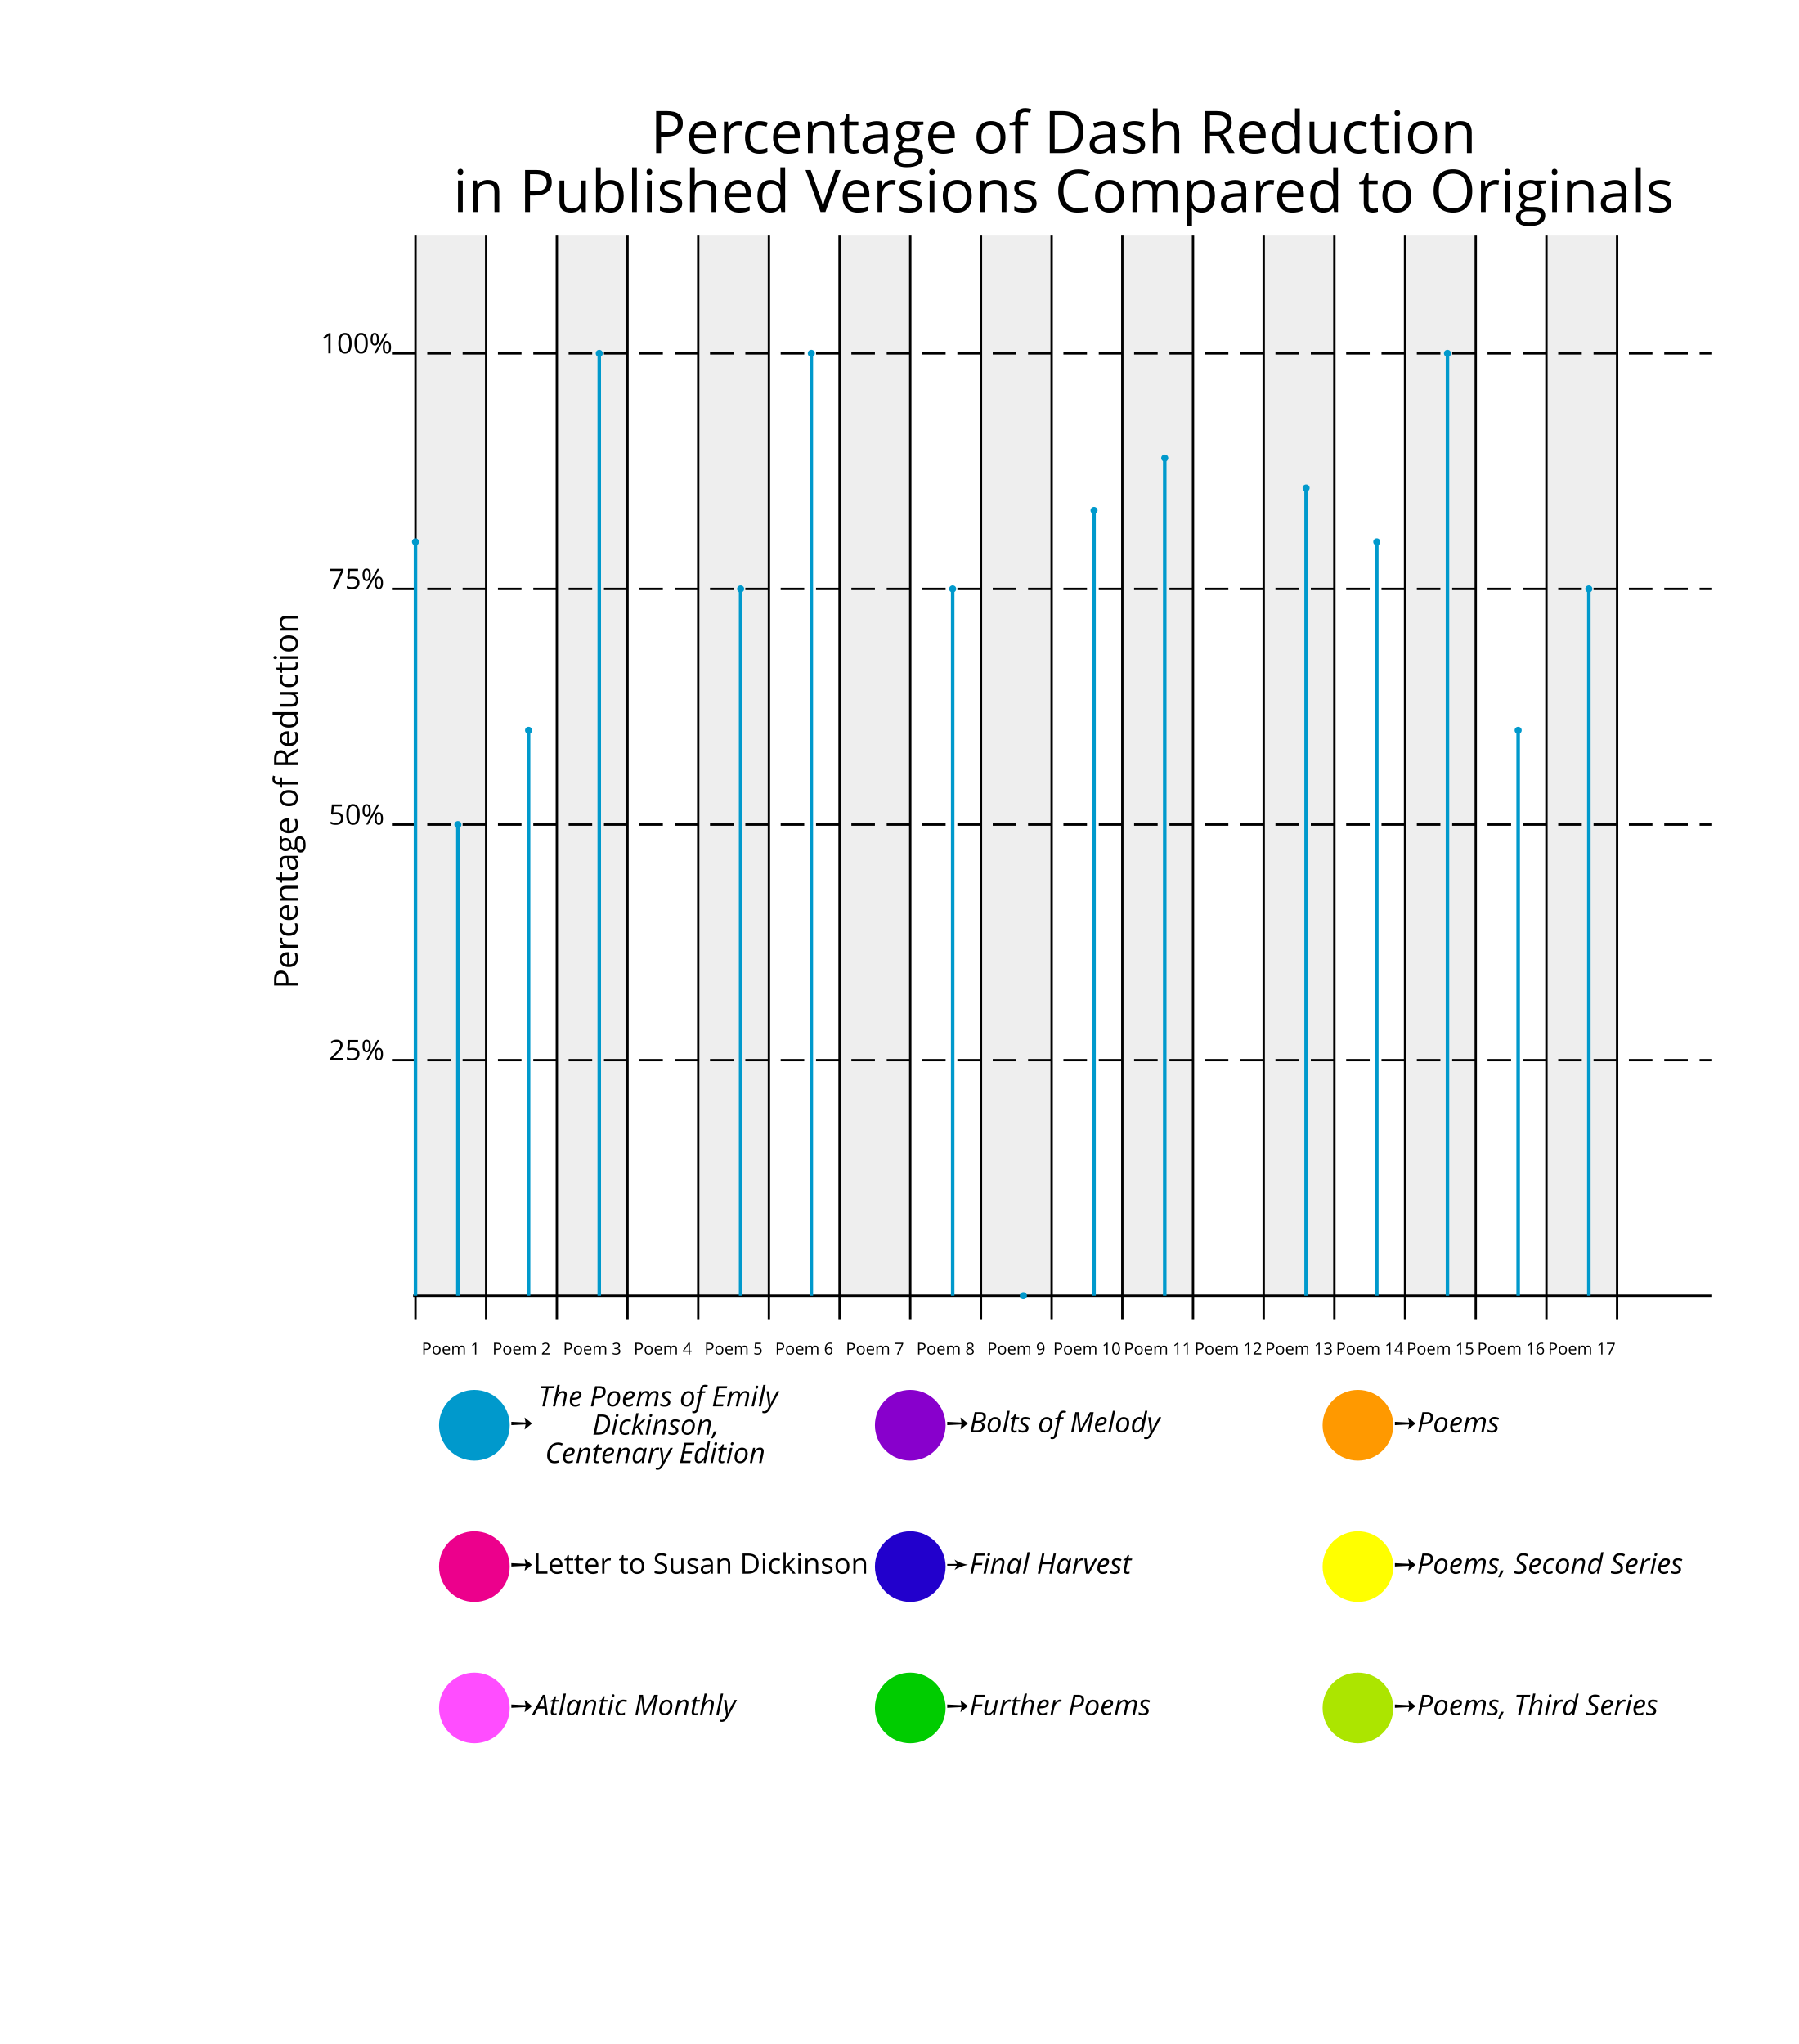
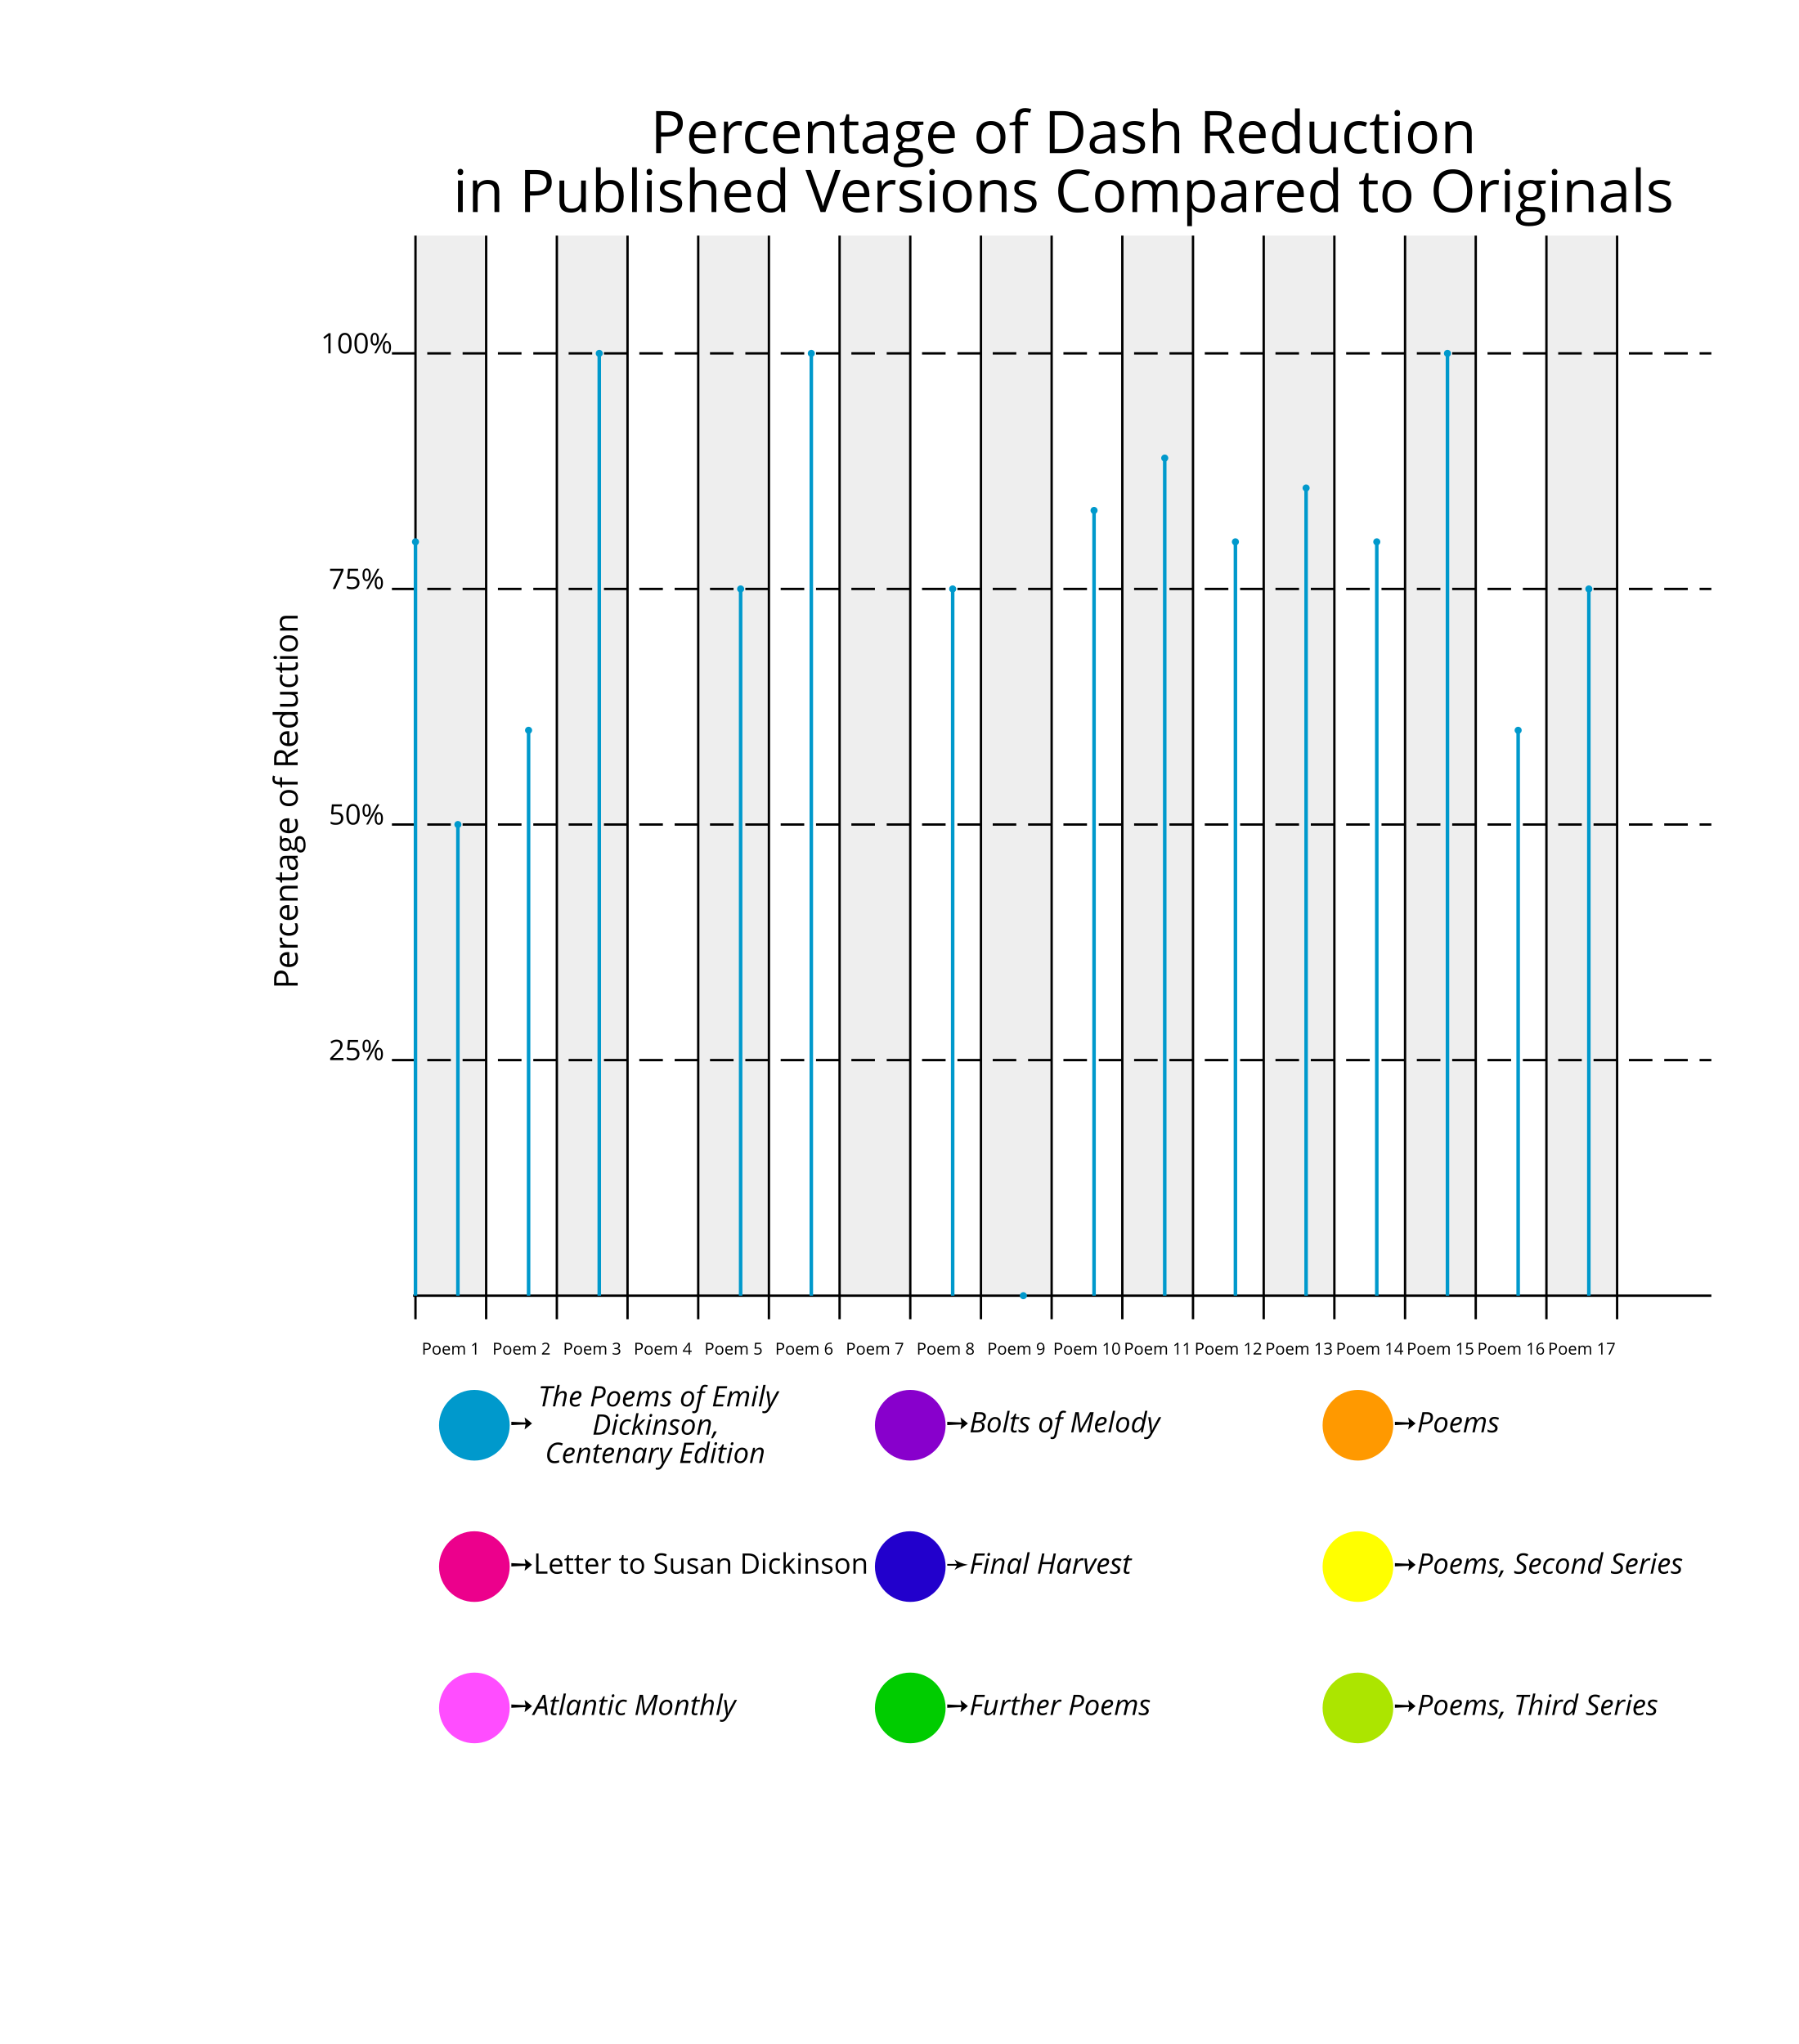
<svg xmlns="http://www.w3.org/2000/svg" width="100%" height="125%">
  <g transform="translate(100, 550)">
    <g id="baseStuff">
      <line x1="15" x2="15" y1="0" y2="-450" stroke="#EEEEEE" stroke-width="30" />
      <line x1="75" x2="75" y1="0" y2="-450" stroke="#EEEEEE" stroke-width="30" />
      <line x1="135" x2="135" y1="0" y2="-450" stroke="#EEEEEE" stroke-width="30" />
      <line x1="195" x2="195" y1="0" y2="-450" stroke="#EEEEEE" stroke-width="30" />
      <line x1="255" x2="255" y1="0" y2="-450" stroke="#EEEEEE" stroke-width="30" />
      <line x1="315" x2="315" y1="0" y2="-450" stroke="#EEEEEE" stroke-width="30" />
      <line x1="375" x2="375" y1="0" y2="-450" stroke="#EEEEEE" stroke-width="30" />
      <line x1="435" x2="435" y1="0" y2="-450" stroke="#EEEEEE" stroke-width="30" />
      <line x1="495" x2="495" y1="0" y2="-450" stroke="#EEEEEE" stroke-width="30" />
      <text x="275" y="-485" text-anchor="middle" font-size="25px" font-family="'Open Sans', sans-serif">Percentage of Dash Reduction</text>
      <text x="275" y="-460" text-anchor="middle" font-size="25px" font-family="'Open Sans', sans-serif">in Published Versions Compared to Originals</text>
      <line x1="-1" x2="550" y1="0" y2="0" stroke="black" stroke-width="1" />
      <text x="-25" y="-100" text-anchor="middle" font-family="'Open Sans', sans-serif">25%</text>
      <line x1="-10" x2="550" y1="-100" y2="-100" style="stroke: black; fill:none; stroke-width: 1px; stroke-dasharray: 10 5" />
      <text x="-25" y="-200" text-anchor="middle" font-family="'Open Sans', sans-serif">50%</text>
      <line x1="-10" x2="550" y1="-200" y2="-200" style="stroke: black; fill:none; stroke-width: 1px; stroke-dasharray: 10 5" />
      <text x="-25" y="-300" text-anchor="middle" font-family="'Open Sans', sans-serif">75%</text>
      <line x1="-10" x2="550" y1="-300" y2="-300" style="stroke: black; fill:none; stroke-width: 1px; stroke-dasharray: 10 5" />
      <text x="-25" y="-400" text-anchor="middle" font-family="'Open Sans', sans-serif">100%</text>
      <line x1="-10" x2="550" y1="-400" y2="-400" style="stroke: black; fill:none; stroke-width: 1px; stroke-dasharray: 10 5" />
      <text x="210" y="-50" transform="rotate(-90)" text-anchor="middle" font-size="14px" font-family="'Open Sans', sans-serif">Percentage of Reduction</text>
      <line x1="0" x2="0" y1="10" y2="-450" stroke="black" stroke-width="1" />
      <text x="15" y="25" text-anchor="middle" font-size="7px" font-family="'Open Sans', sans-serif">Poem 1</text>
      <line x1="30" x2="30" y1="10" y2="-450" stroke="black" stroke-width="1" />
      <text x="45" y="25" text-anchor="middle" font-size="7px" font-family="'Open Sans', sans-serif">Poem 2</text>
      <line x1="60" x2="60" y1="10" y2="-450" stroke="black" stroke-width="1" />
      <text x="75" y="25" text-anchor="middle" font-size="7px" font-family="'Open Sans', sans-serif">Poem 3</text>
      <line x1="90" x2="90" y1="10" y2="-450" stroke="black" stroke-width="1" />
      <text x="105" y="25" text-anchor="middle" font-size="7px" font-family="'Open Sans', sans-serif">Poem 4</text>
      <line x1="120" x2="120" y1="10" y2="-450" stroke="black" stroke-width="1" />
      <text x="135" y="25" text-anchor="middle" font-size="7px" font-family="'Open Sans', sans-serif">Poem 5</text>
      <line x1="150" x2="150" y1="10" y2="-450" stroke="black" stroke-width="1" />
      <text x="165" y="25" text-anchor="middle" font-size="7px" font-family="'Open Sans', sans-serif">Poem 6</text>
      <line x1="180" x2="180" y1="10" y2="-450" stroke="black" stroke-width="1" />
      <text x="195" y="25" text-anchor="middle" font-size="7px" font-family="'Open Sans', sans-serif">Poem 7</text>
      <line x1="210" x2="210" y1="10" y2="-450" stroke="black" stroke-width="1" />
      <text x="225" y="25" text-anchor="middle" font-size="7px" font-family="'Open Sans', sans-serif">Poem 8</text>
      <line x1="240" x2="240" y1="10" y2="-450" stroke="black" stroke-width="1" />
      <text x="255" y="25" text-anchor="middle" font-size="7px" font-family="'Open Sans', sans-serif">Poem 9</text>
      <line x1="270" x2="270" y1="10" y2="-450" stroke="black" stroke-width="1" />
      <text x="285" y="25" text-anchor="middle" font-size="7px" font-family="'Open Sans', sans-serif">Poem 10</text>
      <line x1="300" x2="300" y1="10" y2="-450" stroke="black" stroke-width="1" />
      <text x="315" y="25" text-anchor="middle" font-size="7px" font-family="'Open Sans', sans-serif">Poem 11</text>
      <line x1="330" x2="330" y1="10" y2="-450" stroke="black" stroke-width="1" />
      <text x="345" y="25" text-anchor="middle" font-size="7px" font-family="'Open Sans', sans-serif">Poem 12</text>
      <line x1="360" x2="360" y1="10" y2="-450" stroke="black" stroke-width="1" />
      <text x="375" y="25" text-anchor="middle" font-size="7px" font-family="'Open Sans', sans-serif">Poem 13</text>
      <line x1="390" x2="390" y1="10" y2="-450" stroke="black" stroke-width="1" />
      <text x="405" y="25" text-anchor="middle" font-size="7px" font-family="'Open Sans', sans-serif">Poem 14</text>
      <line x1="420" x2="420" y1="10" y2="-450" stroke="black" stroke-width="1" />
      <text x="435" y="25" text-anchor="middle" font-size="7px" font-family="'Open Sans', sans-serif">Poem 15</text>
      <line x1="450" x2="450" y1="10" y2="-450" stroke="black" stroke-width="1" />
      <text x="465" y="25" text-anchor="middle" font-size="7px" font-family="'Open Sans', sans-serif">Poem 16</text>
      <line x1="480" x2="480" y1="10" y2="-450" stroke="black" stroke-width="1" />
      <text x="495" y="25" text-anchor="middle" font-size="7px" font-family="'Open Sans', sans-serif">Poem 17</text>
      <line x1="510" x2="510" y1="10" y2="-450" stroke="black" stroke-width="1" />
    </g>
    <g id="legend">
      <circle cx="25" cy="55" r="15" fill="#0099CC" />
      <text x="40" y="58" text-anchor="start" font-size="12px" font-family="'Open Sans', sans-serif" fill="black">➙</text>
      <text x="52" y="47" text-anchor="start" font-size="12px" font-family="'Open Sans', sans-serif" fill="black" font-style="italic">The Poems of Emily</text>
      <text x="75" y="59" text-anchor="start" font-size="12px" font-family="'Open Sans', sans-serif" fill="black" font-style="italic">Dickinson,</text>
      <text x="55" y="71" text-anchor="start" font-size="12px" font-family="'Open Sans', sans-serif" fill="black" font-style="italic">Centenary Edition</text>
      <circle cx="25" cy="115" r="15" fill="#ec008c" />
      <text x="40" y="118" text-anchor="start" font-size="12px" font-family="'Open Sans', sans-serif" fill="black">➙Letter to Susan Dickinson</text>
      <circle cx="25" cy="175" r="15" fill="#ff4dff" />
      <text x="40" y="178" text-anchor="start" font-size="12px" font-family="'Open Sans', sans-serif" fill="black" font-style="italic">➙Atlantic Monthly</text>
      <circle cx="210" cy="55" r="15" fill="#8800CC" />
      <text x="225" y="58" text-anchor="start" font-size="12px" font-family="'Open Sans', sans-serif" fill="black" font-style="italic">➙Bolts of Melody</text>
      <circle cx="210" cy="115" r="15" fill="#2200CC" />
      <text x="225" y="118" text-anchor="start" font-size="12px" font-family="'Open Sans', sans-serif" fill="black" font-style="italic">➛Final Harvest</text>
      <circle cx="210" cy="175" r="15" fill="#00CC00" />
      <text x="225" y="178" text-anchor="start" font-size="12px" font-family="'Open Sans', sans-serif" fill="black" font-style="italic">➙Further Poems</text>
      <circle cx="400" cy="175" r="15" fill="#ACE500" />
      <text x="415" y="178" text-anchor="start" font-size="12px" font-family="'Open Sans', sans-serif" fill="black" font-style="italic">➙Poems, Third Series</text>
      <circle cx="400" cy="115" r="15" fill="#FFFF00" />
      <text x="415" y="118" text-anchor="start" font-size="12px" font-family="'Open Sans', sans-serif" fill="black" font-style="italic">➙Poems, Second Series</text>
      <circle cx="400" cy="55" r="15" fill="#FF9900" />
      <text x="415" y="58" text-anchor="start" font-size="12px" font-family="'Open Sans', sans-serif" fill="black" font-style="italic">➙Poems</text>
    </g>
    <g id="dots">
      <line x1="18" x2="18" y1="0" y2="-200" stroke="#0099CC" stroke-width="1.5" />
      <circle cx="18" cy="-200" r="1.5" fill="#0099CC" />
      <line x1="48" x2="48" y1="0" y2="-240" stroke="#0099CC" stroke-width="1.5" />
      <circle cx="48" cy="-240" r="1.5" fill="#0099CC" />
      <line x1="78" x2="78" y1="0" y2="-400" stroke="#0099CC" stroke-width="1.5" />
      <circle cx="78" cy="-400" r="1.5" fill="#0099CC" />
      <line x1="138" x2="138" y1="0" y2="-300" stroke="#0099CC" stroke-width="1.5" />
      <circle cx="138" cy="-300" r="1.5" fill="#0099CC" />
      <line x1="168" x2="168" y1="0" y2="-400" stroke="#0099CC" stroke-width="1.5" />
      <circle cx="168" cy="-400" r="1.5" fill="#0099CC" />
      <line x1="228" x2="228" y1="0" y2="-300" stroke="#0099CC" stroke-width="1.5" />
      <circle cx="228" cy="-300" r="1.5" fill="#0099CC" />
      <line x1="258" x2="258" y1="0" y2="-0" stroke="#0099CC" stroke-width="1.5" />
      <circle cx="258" cy="-0" r="1.5" fill="#0099CC" />
      <line x1="288" x2="288" y1="0" y2="-333.333" stroke="#0099CC" stroke-width="1.5" />
      <circle cx="288" cy="-333.333" r="1.5" fill="#0099CC" />
      <line x1="318" x2="318" y1="0" y2="-355.556" stroke="#0099CC" stroke-width="1.5" />
      <circle cx="318" cy="-355.556" r="1.5" fill="#0099CC" />
+       <line x1="348" x2="348" y1="0" y2="-320" stroke="#0099CC" stroke-width="1.5" />
+       <circle cx="348" cy="-320" r="1.5" fill="#0099CC" />
      <line x1="NaN" x2="NaN" y1="0" y2="-320" stroke="#0099CC" stroke-width="1.5" />
      <circle cx="NaN" cy="-320" r="1.5" fill="#0099CC" />
      <line x1="378" x2="378" y1="0" y2="-342.857" stroke="#0099CC" stroke-width="1.5" />
      <circle cx="378" cy="-342.857" r="1.5" fill="#0099CC" />
      <line x1="408" x2="408" y1="0" y2="-320" stroke="#0099CC" stroke-width="1.5" />
      <circle cx="408" cy="-320" r="1.5" fill="#0099CC" />
      <line x1="438" x2="438" y1="0" y2="-400" stroke="#0099CC" stroke-width="1.5" />
      <circle cx="438" cy="-400" r="1.5" fill="#0099CC" />
      <line x1="468" x2="468" y1="0" y2="-240" stroke="#0099CC" stroke-width="1.5" />
      <circle cx="468" cy="-240" r="1.5" fill="#0099CC" />
      <line x1="498" x2="498" y1="0" y2="-300" stroke="#0099CC" stroke-width="1.5" />
      <circle cx="498" cy="-300" r="1.5" fill="#0099CC" />
    </g>
  </g>
</svg>
